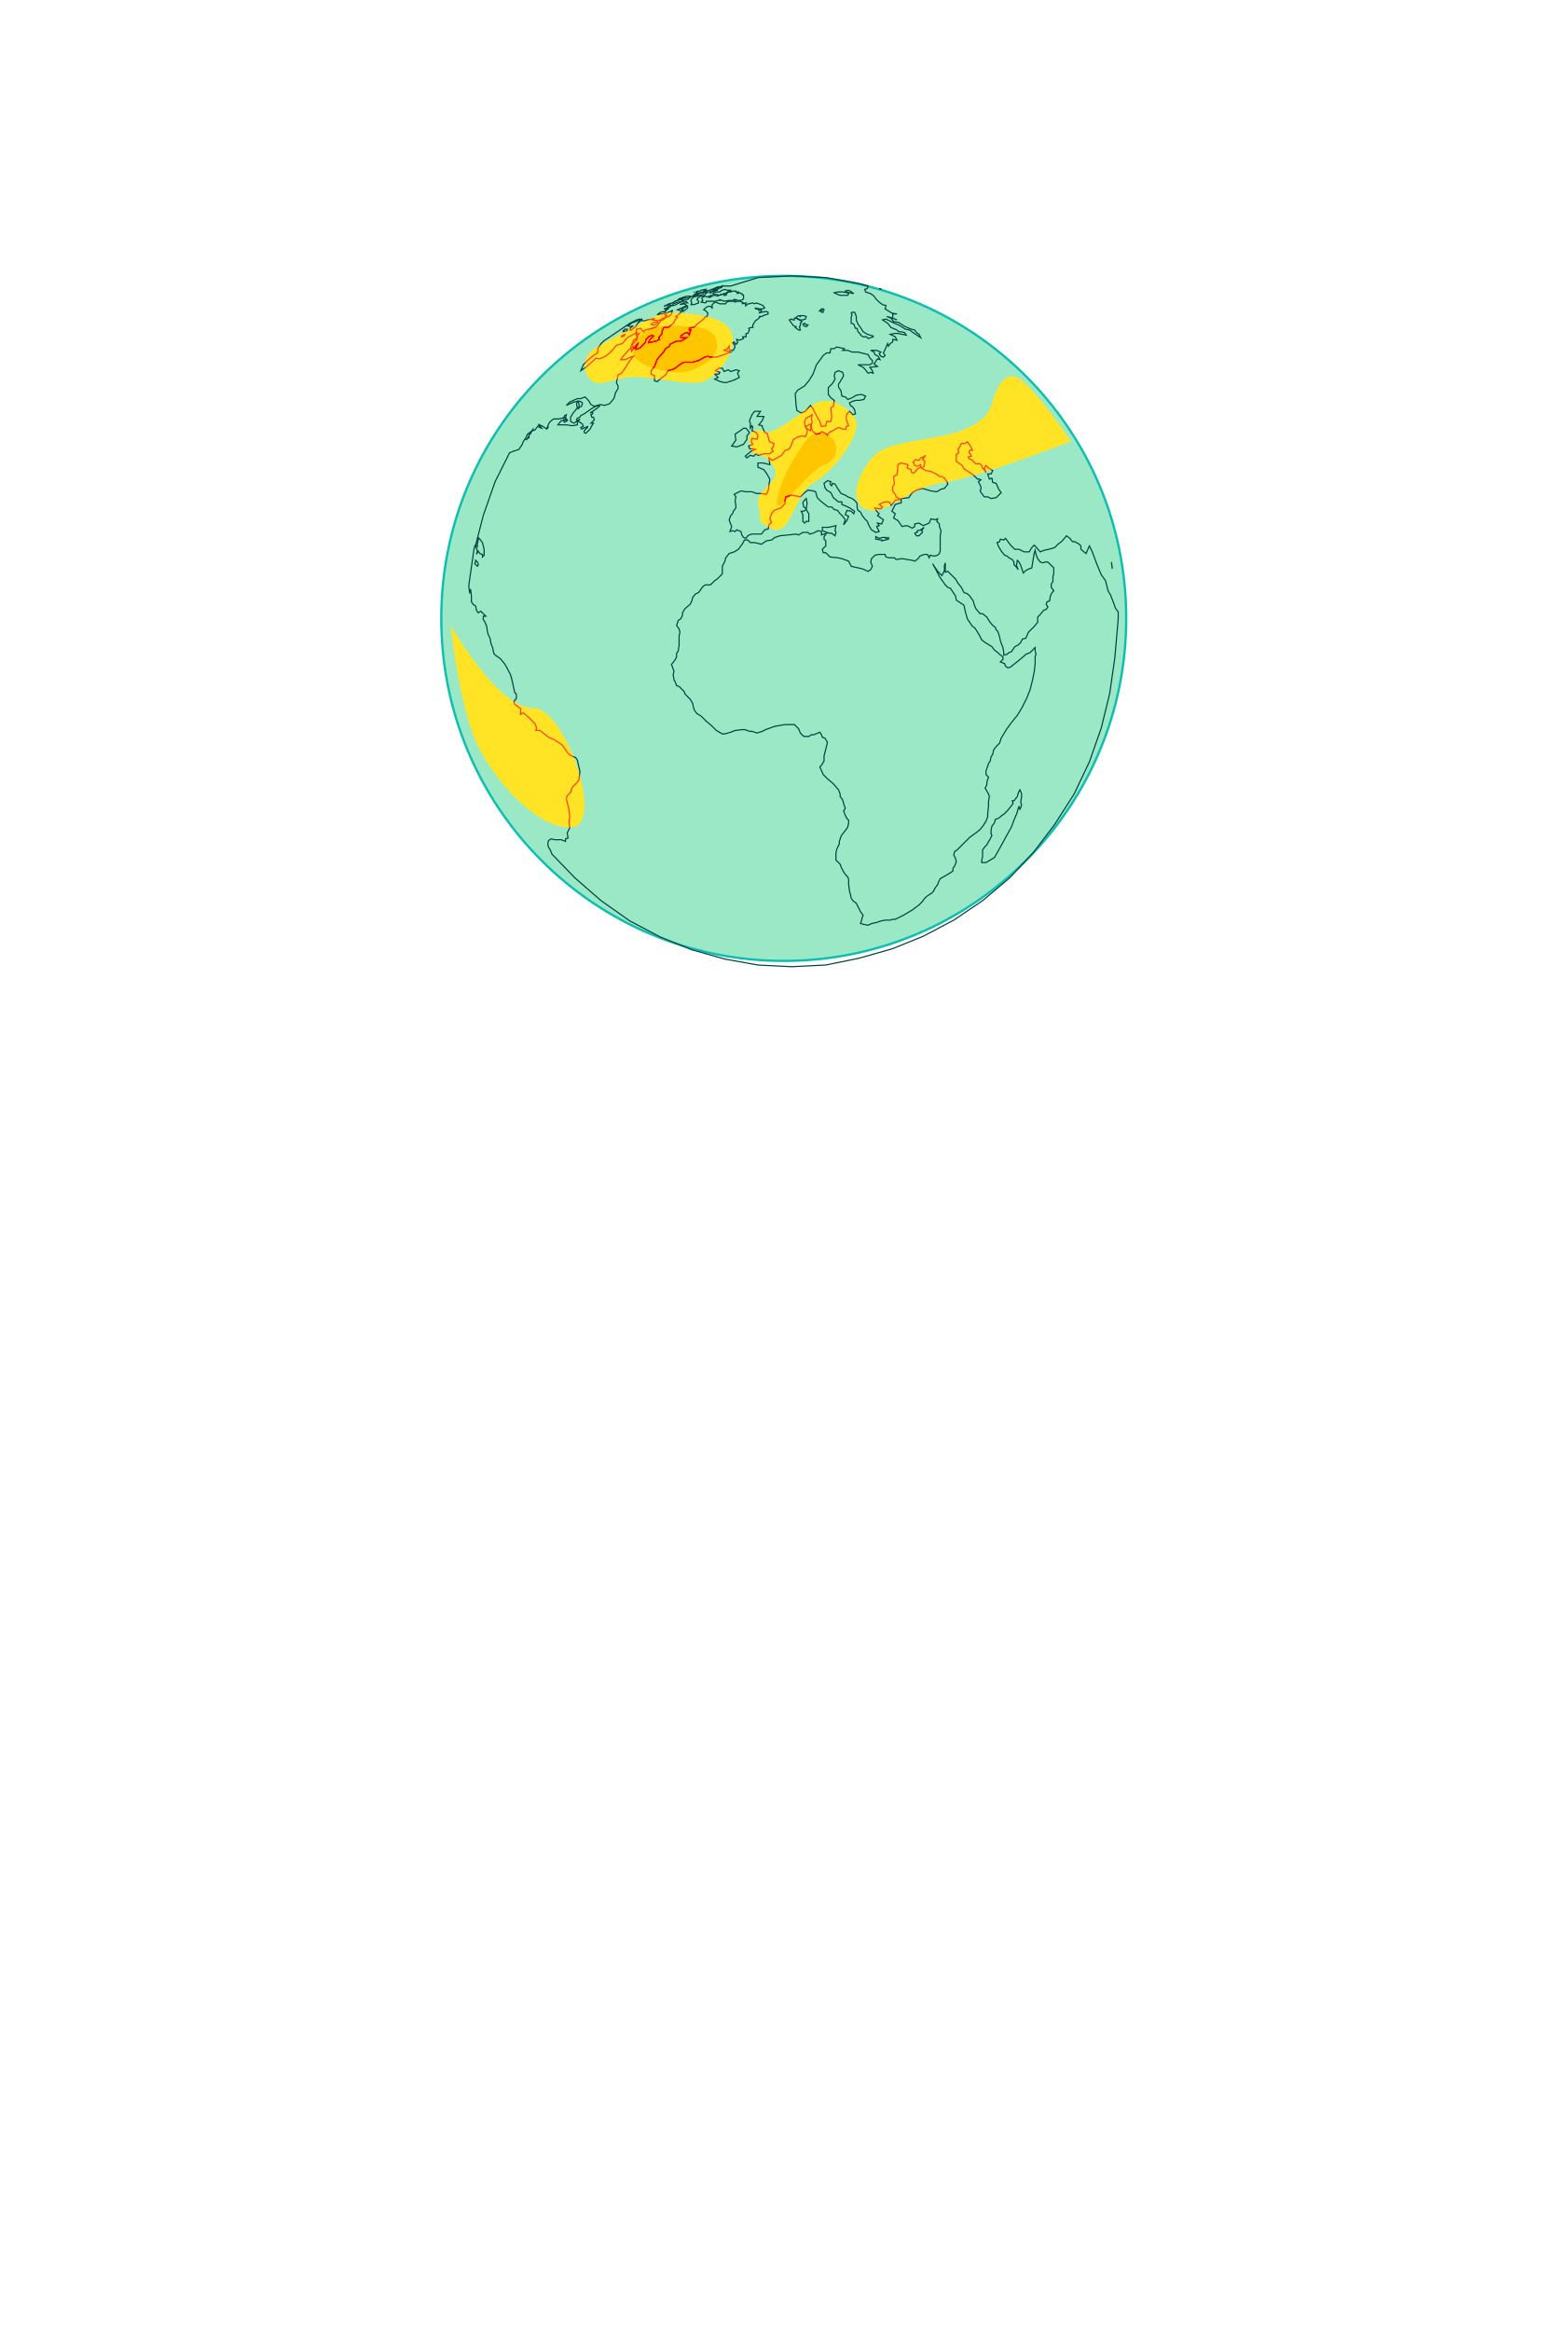
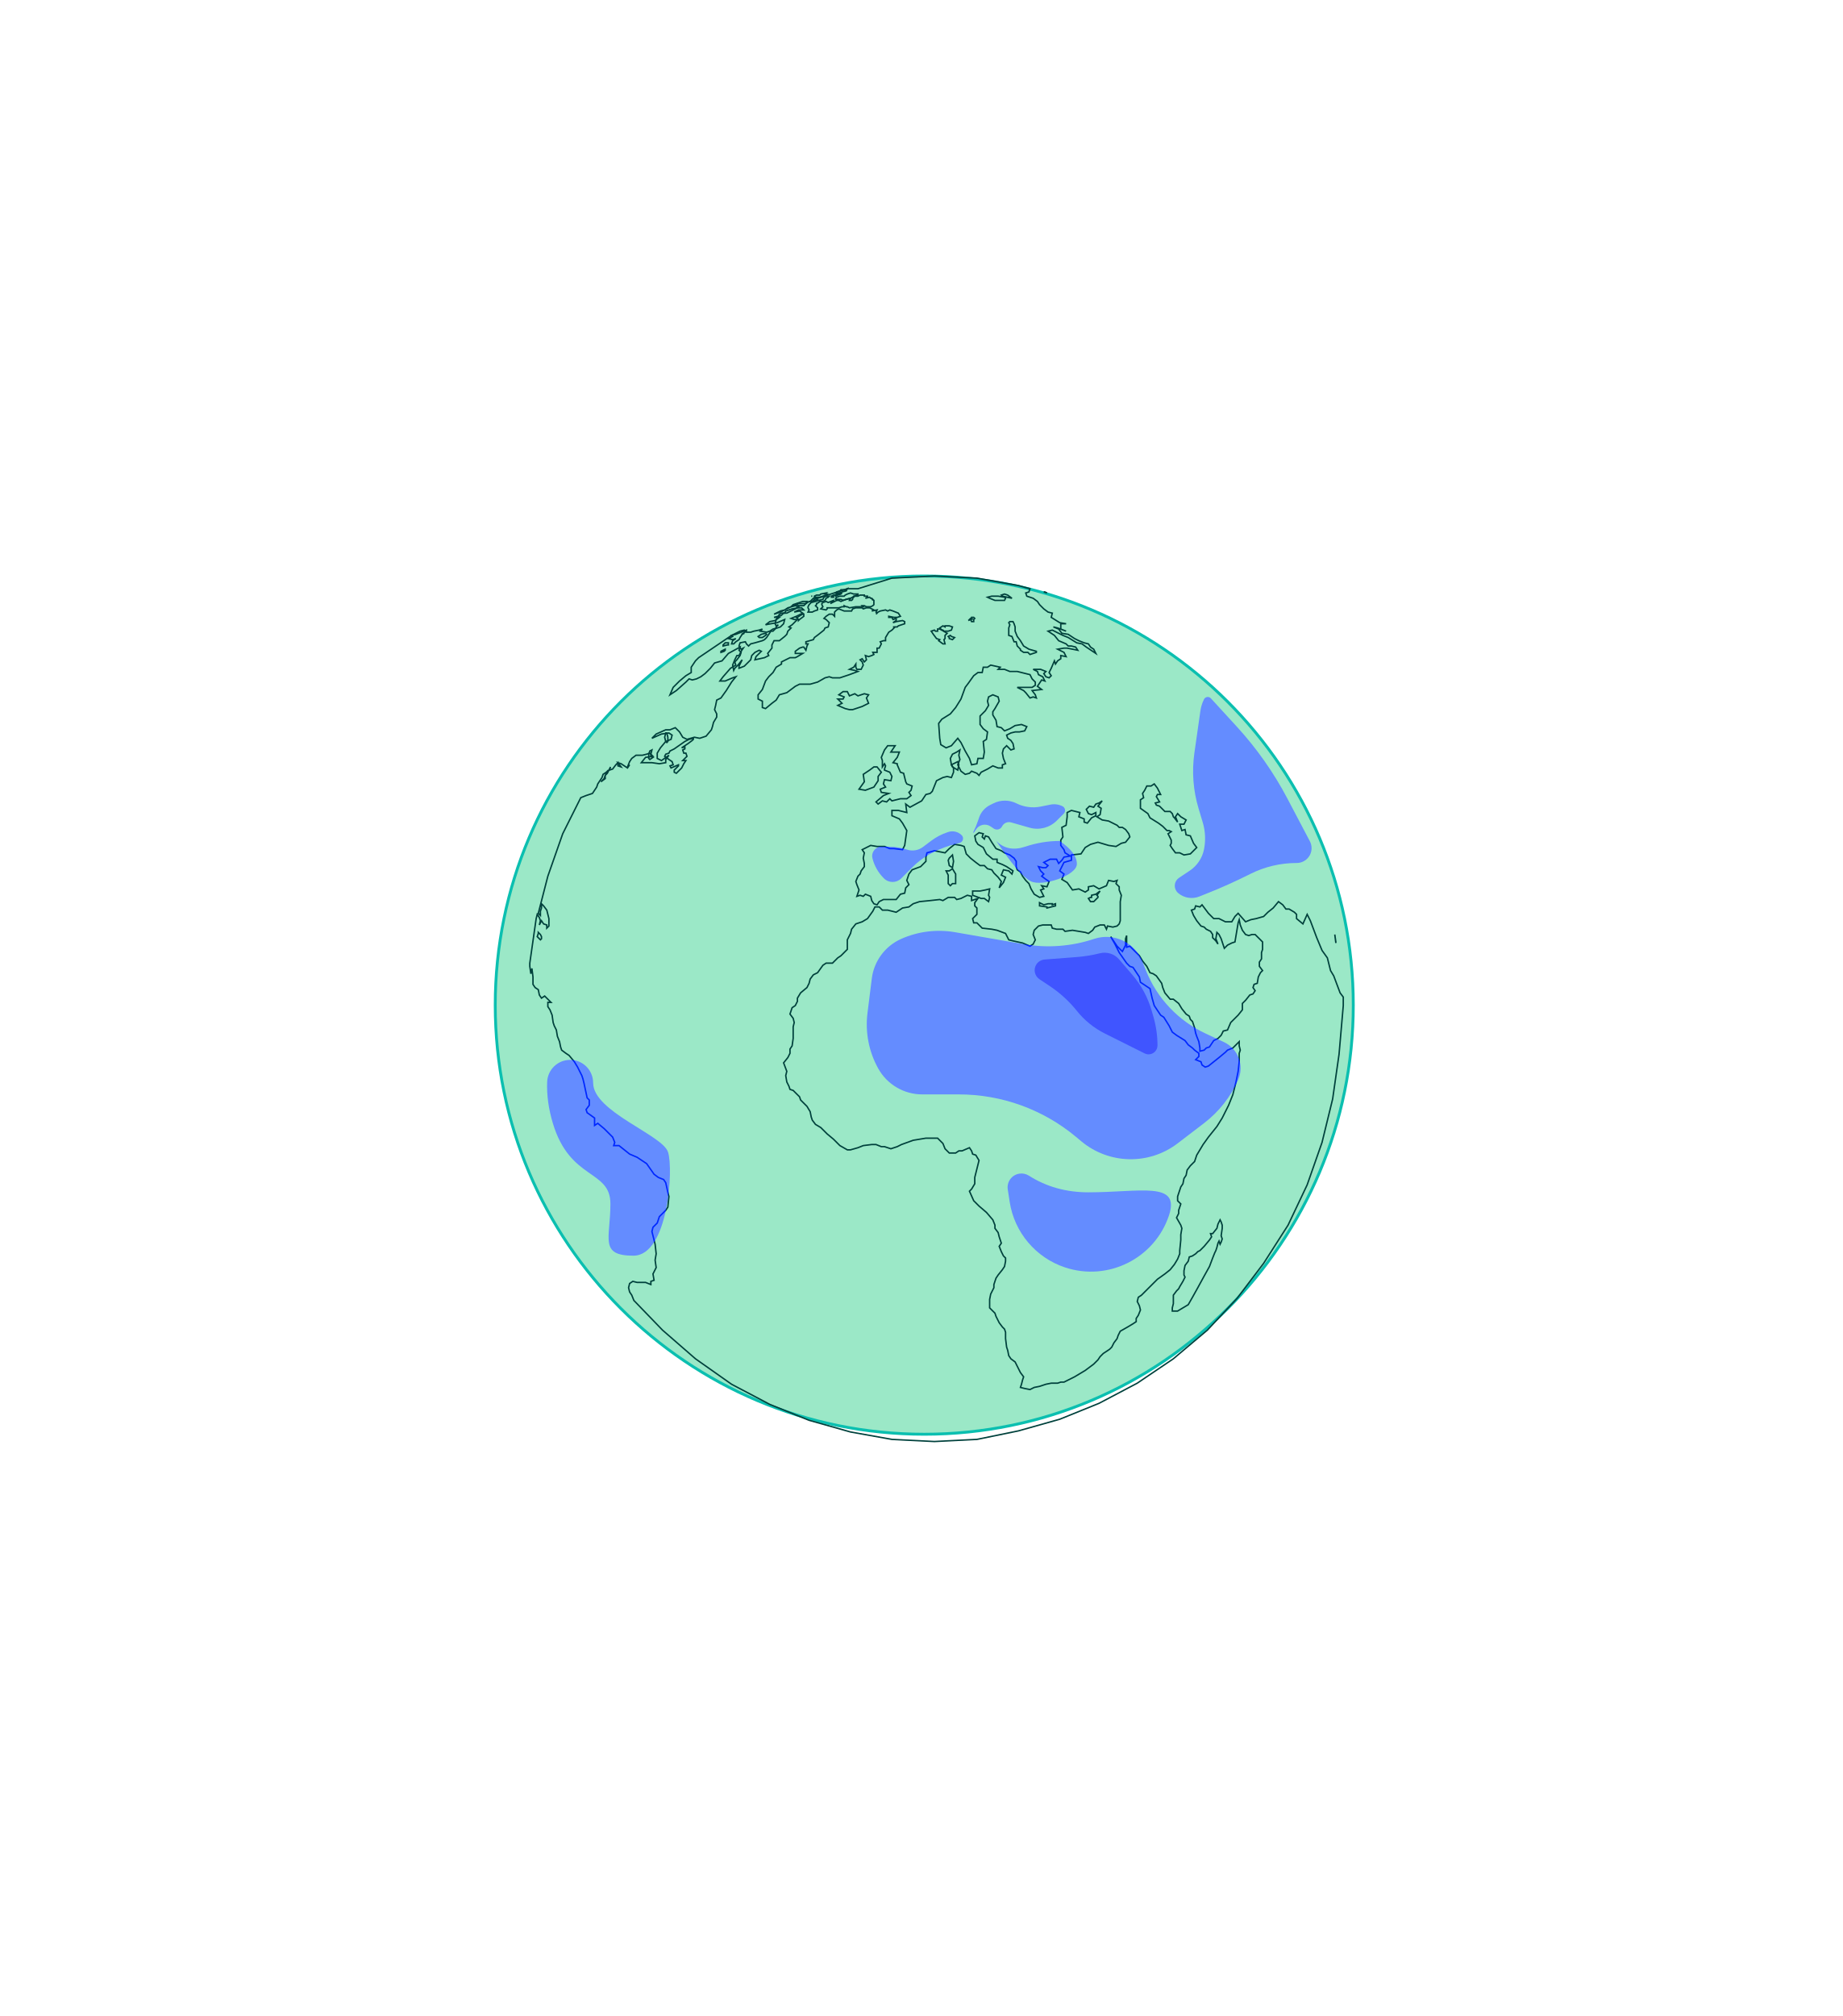
- <svg xmlns="http://www.w3.org/2000/svg" width="341px" height="507px" viewBox="0 0 341 507" version="1.1">
-   <g id="earth-3" stroke="none" stroke-width="1" fill="none" fill-rule="evenodd">
-     <g id="Group" transform="translate(96, 60)">
+ <svg xmlns="http://www.w3.org/2000/svg" width="320px" height="350px" viewBox="0 0 320 350" version="1.1">
+   <g id="earth-3-MOB" stroke="none" stroke-width="1" fill="none" fill-rule="evenodd">
+     <g id="Group" transform="translate(86, 100)">
      <g id="globe">
        <circle id="Oval-4" stroke="#0BBFB0" stroke-width="0.5" fill="#9BE8C7" cx="74.5" cy="74.5" r="74.5" />
        <g id="Group-17" transform="translate(6, 0)" fill-rule="nonzero" stroke="#00413C" stroke-width="0.25">
          <polygon id="Shape" points="54.218 2.762 54.956 2.578 55.14 2.21 54.771 2.394 54.403 2.394 54.034 2.394 53.849 2.578 53.296 2.762 53.112 2.946 53.665 2.946" />
          <polygon id="Shape" points="21.023 30.937 21.208 30.2 20.839 30.384 20.655 30.937 20.655 31.673 20.839 31.857 21.392 31.489 21.023 31.305" />
          <polygon id="Shape" points="53.481 3.315 54.034 3.13 54.218 2.946 53.665 3.13 53.296 3.13 52.927 3.315 53.112 3.499" />
          <polygon id="Shape" points="52.743 3.683 52.743 3.315 52.374 3.499 52.374 3.683" />
          <polygon id="Shape" points="56.431 3.499 56.062 3.867 56.062 4.051 55.878 4.235 55.509 4.235 55.694 3.867 54.956 4.051 54.403 4.235 54.034 4.42 53.665 4.235 53.296 4.235 52.927 4.42 52.19 4.788 52.743 4.42 52.743 4.235 51.821 4.604 51.452 4.42 50.899 4.604 50.714 4.788 50.714 4.972 50.899 5.34 50.53 5.709 51.452 5.893 51.636 5.709 51.636 5.524 51.821 5.524 52.374 5.524 52.743 5.524 53.296 5.524 53.665 5.524 54.218 5.34 54.587 5.34 54.587 5.156 54.956 5.34 55.14 5.34 55.509 5.524 56.616 5.34 56.984 5.34 57.906 5.34 57.722 5.156 58.091 5.156 58.46 5.34 59.197 5.34 59.566 5.156 59.751 4.972 59.751 4.788 59.751 4.604 59.751 4.42 59.751 4.235 59.382 4.051 59.566 4.051 59.382 3.867 59.197 3.867 59.013 3.683 58.275 3.867 58.644 3.683 58.644 3.499 58.275 3.499 58.091 3.499 58.091 3.315 57.722 3.315 57.353 3.315 56.984 3.499" />
          <polygon id="Shape" points="27.662 28.359 26.925 28.727 25.081 30.016 24.343 30.384 24.158 30.752 23.605 30.937 23.421 31.305 24.158 31.857 24.712 32.226 24.896 32.778 24.343 32.962 24.527 33.33 25.818 32.778 25.818 32.962 25.081 33.699 25.081 34.067 25.449 34.251 26.371 33.33 26.74 32.594 27.109 32.041 26.556 32.041 27.294 31.305 27.109 30.752 26.74 30.752 26.556 30.2 26.925 30.016 26.925 29.648 26.371 29.832 27.478 29.095 28.216 28.543 28.4 28.359 28.4 28.174" />
          <polygon id="Shape" points="23.79 28.911 23.974 28.727 23.974 27.99 23.79 27.254 23.605 27.254 23.421 27.99 23.605 28.727" />
          <polygon id="Shape" points="50.345 3.683 50.899 3.499 51.636 3.315 51.452 3.315 51.636 3.13 51.268 3.13 51.452 2.946 50.53 3.13 50.345 3.315 49.792 3.315 49.423 3.499 49.423 3.683" />
          <polygon id="Shape" points="54.771 3.315 54.587 3.499 54.403 3.499 53.849 3.499 53.296 3.683 53.112 3.867 53.112 4.051 54.034 4.051 54.403 4.235 54.956 4.051 55.694 3.867 56.062 3.683 56.247 3.499 56.984 3.315 56.984 3.13 56.616 3.13 56.247 3.13 55.694 2.946 55.14 3.13" />
          <polygon id="Shape" points="47.026 6.813 46.473 7.182 46.288 7.182 46.473 7.366 46.657 7.55 46.657 7.734 46.842 7.55 47.579 6.998 47.579 6.629 47.395 6.629" />
          <polygon id="Shape" points="35.039 11.785 35.408 11.785 35.777 11.417 36.33 11.049 36.514 10.68 36.883 10.128 37.252 9.944 37.068 9.944 37.621 9.576 37.621 9.391 36.699 9.76 35.777 10.128 35.039 10.312 35.223 10.496 34.486 10.865 35.223 11.049 35.777 10.865 35.223 11.233" />
          <polygon id="Shape" points="49.608 4.235 49.977 4.051 49.792 3.867 49.239 3.867 48.87 4.235 48.686 4.42 49.055 4.42" />
          <polygon id="Shape" points="33.932 11.601 33.564 11.97 33.564 12.154 34.301 11.97 34.486 11.97 34.486 11.601" />
          <polygon id="Shape" points="41.494 13.811 41.309 13.443 42.047 12.522 42.047 11.97 42.416 11.233 43.338 11.233 44.26 10.496 44.629 10.128 44.813 9.576 45.366 9.023 44.997 8.839 45.551 8.471 45.919 8.102 46.473 7.55 45.919 7.55 45.366 7.366 46.288 6.998 47.395 6.445 46.842 6.077 45.919 6.261 46.657 5.893 47.579 5.893 47.21 5.524 46.657 5.524 45.551 5.709 44.444 6.077 44.26 6.445 43.706 6.445 43.338 6.629 43.153 6.998 42.784 7.55 42.6 8.287 42.784 8.655 43.153 8.471 42.784 8.839 42.784 9.023 42.231 9.576 41.862 9.576 41.494 10.128 41.125 10.68 40.756 11.049 40.387 11.233 39.096 11.601 38.358 11.785 37.99 12.154 37.621 11.785 37.436 11.417 36.514 11.601 36.33 12.154 36.699 12.706 37.068 12.522 36.699 13.074 36.33 13.811 35.961 13.811 35.592 14.548 35.223 15.468 35.408 16.389 35.592 16.021 36.145 15.468 36.883 14.548 36.33 15.652 36.33 16.021 37.252 15.652 38.174 14.732 38.358 14.548 38.543 13.811 39.096 13.259 39.834 12.89 40.203 13.074 39.281 13.995 39.096 14.548 40.756 14.179" />
          <polygon id="Shape" points="48.501 5.893 48.317 6.261 48.686 6.261 49.055 6.261 49.423 6.077 49.977 5.893 49.977 5.524 49.792 5.34 49.608 5.156 49.792 4.972 49.792 4.788 50.161 4.604 50.345 4.42 50.899 4.42 51.268 4.235 51.452 3.867 51.821 3.683 52.005 3.499 51.452 3.499 51.083 3.683 50.899 4.051 50.161 4.235 49.608 4.42 48.87 4.604 48.501 4.972 48.317 5.34 48.317 5.524" />
          <polygon id="Shape" points="33.564 12.89 33.195 13.074 33.195 13.259 33.748 13.074 33.932 12.89 33.932 12.706" />
          <polygon id="Shape" points="40.203 10.68 40.387 10.68 40.94 10.312 41.125 10.128 40.94 9.944 40.203 10.128 39.649 10.496 39.834 10.68" />
          <polygon id="Shape" points="46.657 5.156 47.579 5.156 47.948 4.788 48.132 4.42 47.764 4.42 47.395 4.42 46.842 4.604 45.735 4.972 45.551 5.156 46.473 4.972" />
          <polygon id="Shape" points="97.925 56.533 98.662 55.796 98.662 55.612 98.478 55.428 99.031 54.691 98.294 55.244 97.556 55.428 97.556 55.796 97.371 55.796 97.003 55.98 97.371 56.533" />
          <polygon id="Shape" points="74.319 33.699 74.504 32.778 74.319 32.226 73.213 32.778 73.397 33.146" />
          <polygon id="Shape" points="73.397 50.64 73.582 49.535 73.397 48.43 72.844 48.983 72.66 49.351 72.844 50.272" />
          <polygon id="Shape" points="64.361 34.067 63.808 32.778 63.808 32.594 63.07 32.41 63.808 31.489 64.177 30.568 63.439 30.568 62.701 30.568 63.439 29.463 62.701 29.463 62.148 29.463 61.595 30.2 61.042 31.489 61.226 32.041 61.226 33.146 61.595 32.594 61.779 32.962 61.595 33.515 61.595 33.699 62.517 34.067 62.886 34.804 62.701 35.54 61.595 35.356 61.41 36.093 61.779 36.645 60.857 37.013 61.042 37.566 62.332 37.75 61.41 38.118 60.119 39.223 60.488 39.591 61.226 39.039 61.964 39.223 62.517 38.671 62.886 39.039 64.361 38.671 65.468 38.671 66.205 38.118 65.836 37.566 66.205 37.198 66.39 36.461 65.468 36.093 65.283 35.724 64.914 34.251" />
          <polygon id="Shape" points="89.81 57.638 91.286 57.27 91.286 56.901 90.732 57.085 90.732 56.901 89.995 56.901 89.257 57.085 88.519 56.717 88.519 57.27 89.81 57.454" />
          <polygon id="Shape" points="42.784 21.545 43.338 20.624 44.629 20.256 45.366 19.704 46.104 19.151 46.842 18.783 47.579 18.783 48.317 18.783 48.686 18.783 49.977 18.415 51.268 17.678 52.005 17.494 52.558 17.678 53.849 17.678 55.509 17.126 56.984 16.573 56.431 16.389 55.509 16.205 56.247 15.837 56.616 15.284 56.616 15.837 56.8 16.205 57.538 16.205 57.906 15.468 57.722 14.916 57.353 14.548 57.722 14.363 58.091 14.916 58.46 14.548 58.275 13.811 58.829 13.995 59.382 13.811 59.751 13.627 59.566 13.259 60.304 13.259 60.304 12.522 60.673 12.522 61.042 11.785 60.857 11.417 61.41 11.233 61.779 11.233 61.779 10.68 62.332 9.76 62.886 9.391 63.439 8.839 63.07 8.839 63.808 8.839 63.992 8.655 65.099 8.287 65.099 7.918 64.73 7.734 63.623 7.918 63.07 8.102 63.623 7.734 63.623 7.366 63.07 7.55 62.886 7.182 62.332 7.182 62.332 6.998 63.255 7.182 63.808 7.182 64.361 6.998 63.992 6.445 63.07 6.077 62.517 5.893 62.148 6.077 61.779 5.893 60.857 6.077 60.488 6.261 60.119 6.629 60.304 6.445 60.119 6.261 60.304 5.893 59.382 6.077 59.751 5.893 59.382 5.709 59.013 5.524 58.46 5.524 57.906 5.709 57.722 5.524 56.616 5.524 56.062 5.709 55.878 6.077 55.325 6.077 54.587 6.077 53.665 5.709 53.296 5.893 52.927 6.261 52.927 6.998 52.558 6.629 52.005 6.629 51.452 6.998 51.083 7.366 51.452 7.55 51.821 7.918 52.005 8.102 51.821 8.839 51.268 9.023 51.083 9.391 50.161 10.128 49.423 10.68 49.239 11.049 47.948 11.417 47.948 11.785 48.317 11.785 48.132 12.154 47.948 12.89 47.579 12.338 47.395 12.338 46.842 12.522 46.104 13.074 46.104 13.443 46.473 13.443 46.657 13.443 47.395 13.443 46.473 13.995 46.104 14.179 45.182 14.179 43.706 14.916 43.706 15.284 42.784 15.837 42.231 16.757 41.494 17.494 40.94 18.23 40.387 19.704 39.649 20.624 39.649 21.361 40.387 21.729 40.387 22.834 40.94 23.018 42.047 22.098" />
          <polygon id="Shape" points="60.488 34.804 61.042 34.067 60.304 33.146 59.751 33.146 59.013 33.699 57.906 34.435 58.091 35.724 57.169 37.013 58.275 37.198 59.751 36.645 60.488 35.54" />
          <polygon id="Shape" points="58.829 22.098 58.46 21.177 58.829 20.624 58.091 20.44 56.984 20.809 56.431 20.44 55.509 20.809 55.14 20.072 54.403 20.072 53.665 20.624 54.587 20.993 54.403 21.361 53.481 21.361 54.218 22.098 53.481 22.466 54.771 23.018 55.509 23.202 56.062 23.202 57.722 22.65" />
          <polygon id="Shape" points="78.93 55.98 79.668 56.533 79.852 55.796 79.668 55.428 79.852 54.323 79.114 54.507 78.192 54.691 76.901 54.691 76.901 55.428 78.377 55.98" />
          <polygon id="Shape" points="72.66 53.402 73.029 53.771 73.397 53.402 73.951 53.402 73.951 51.745 73.397 50.824 72.844 51.193 72.291 51.193 72.66 51.929" />
          <polygon id="Shape" points="120.239 112.698 120.055 112.145 119.87 111.777 119.501 112.513 119.317 113.25 118.579 114.171 118.21 114.171 118.395 114.723 118.026 115.276 117.104 116.38 116.366 117.117 115.997 117.301 115.629 117.67 115.075 118.038 114.522 118.222 114.338 118.959 113.784 119.695 113.6 120.616 113.6 121.352 113.784 121.721 113.416 122.457 112.862 123.378 112.678 123.746 112.309 124.115 111.756 124.851 111.756 125.588 111.756 126.324 111.571 127.061 111.571 127.613 112.125 127.613 112.494 127.613 113.416 127.061 114.338 126.509 115.075 125.22 115.997 123.562 117.104 121.537 118.026 119.879 118.579 118.406 118.948 117.485 119.132 117.117 119.317 116.565 119.501 115.828 119.686 115.46 119.87 116.012 120.055 115.644 120.239 115.091 120.055 114.539 120.239 113.25" />
          <polygon id="Shape" points="73.029 10.312 72.66 10.496 72.844 10.68 72.844 10.865 73.397 11.049 73.766 10.68 73.213 10.496" />
          <polygon id="Shape" points="71.738 9.391 71.922 9.576 72.66 9.576 73.213 9.391 73.397 8.839 72.844 8.655 72.106 8.655 72.106 8.839 71.738 8.655 71.184 9.023 71.553 9.391" />
          <polygon id="Shape" points="70.631 10.865 71.184 11.049 71 11.233 71.738 11.785 72.106 11.785 71.922 11.049 72.106 10.865 72.106 10.312 72.475 9.944 71.553 9.391 71.184 9.207 70.816 9.207 70.816 9.576 70.447 9.576 70.262 9.391 69.709 9.576 70.078 10.128" />
          <polygon id="Shape" points="2.029 62.978 2.029 62.61 1.844 62.241 1.475 61.873 1.475 62.057 1.291 62.61 1.475 62.794 1.844 63.162" />
          <polygon id="Shape" points="76.717 7.918 77.086 7.918 77.086 7.734 77.086 7.55 77.27 7.366 77.086 7.182 76.717 7.182 76.717 7.366 76.901 7.55 76.532 7.366 76.348 7.55 76.164 7.734 76.532 7.55" />
          <polygon id="Shape" points="80.774 4.235 80.958 4.235 81.881 4.235 82.434 4.235 82.618 3.867 82.434 3.683 81.327 3.499 80.221 3.499 79.483 3.683 79.852 3.867" />
          <polygon id="Shape" points="83.725 3.867 82.987 3.315 82.434 3.13 81.881 3.315 82.065 3.499" />
          <polygon id="Shape" points="83.171 8.102 83.356 8.471 83.171 9.023 83.171 9.76 83.171 10.312 83.725 10.496 84.094 11.417 84.462 11.417 84.647 12.154 85.2 12.706 85.2 12.89 85.753 13.259 86.491 13.259 86.86 13.627 87.966 13.259 87.966 13.074 86.675 12.706 85.753 12.154 85.2 11.233 84.647 10.496 84.278 9.576 84.278 8.839 84.094 8.287 83.909 7.918 83.356 7.918" />
          <path d="M115.629,47.326 L114.706,48.246 L113.6,48.43 L112.862,48.062 L112.125,48.062 L111.571,47.326 L111.203,46.773 L111.387,46.405 L111.387,45.852 L110.834,44.748 L111.387,44.379 L111.018,44.195 L110.649,44.195 L109.912,43.459 L109.174,42.906 L107.699,41.985 L107.33,41.249 L106.039,40.328 L106.039,38.855 L106.592,38.487 L106.408,37.75 L106.777,37.198 L107.145,36.461 L107.883,36.461 L108.436,36.093 L108.99,36.829 L109.543,37.934 L108.99,37.934 L108.805,38.302 L109.358,39.223 L108.621,39.407 L108.805,39.776 L109.358,39.96 L110.281,40.88 L111.203,40.88 L111.571,41.249 L111.756,41.801 L111.94,41.985 L112.494,42.722 L112.125,41.801 L112.494,41.249 L113.047,41.801 L113.969,42.354 L113.6,43.09 L112.862,43.09 L113.231,44.195 L113.784,44.011 L113.969,44.932 L114.706,45.116 L115.26,46.405 L115.813,47.141 L115.629,47.326 Z M89.81,2.946 L89.81,2.946 L89.442,2.762 L89.257,2.762 L89.81,2.946 Z M139.787,62.241 L139.971,63.715 L139.971,63.53 L139.787,62.241 L139.787,62.241 Z M48.87,3.499 L49.055,3.499 L48.87,3.499 L48.87,3.499 Z M140.525,83.05 L139.418,90.784 L137.574,98.334 L134.992,105.7 L131.673,112.698 L127.431,119.327 L122.821,125.404 L117.657,130.928 L111.756,135.9 L105.486,140.135 L98.847,143.634 L92.023,146.396 L84.831,148.422 L77.639,149.895 L70.262,150.263 L62.886,149.895 L55.694,148.606 L48.501,146.58 L41.678,143.818 L35.039,140.32 L28.769,135.9 L23.052,130.928 L18.073,125.772 L17.704,124.851 L17.335,124.299 L17.151,123.562 L17.335,122.826 L17.888,122.457 L18.626,122.641 L20.101,122.641 L21.023,123.01 L21.023,122.457 L21.577,122.273 L21.392,121.168 L21.945,120.063 L21.761,118.774 L21.945,117.67 L21.761,116.012 L21.208,113.802 L21.392,113.066 L22.13,112.329 L22.499,111.224 L23.605,110.12 L23.974,109.567 L24.158,107.726 L23.974,106.989 L23.605,105.332 L23.236,104.779 L22.314,104.411 L21.577,103.859 L20.286,102.017 L18.626,100.912 L17.335,100.36 L15.491,98.887 L14.569,98.887 L14.753,98.334 L14.384,97.413 L12.909,95.94 L11.803,95.02 L11.249,95.388 L11.249,94.099 L9.958,93.178 L9.774,92.626 L10.327,91.889 L10.327,90.968 L9.958,90.6 L9.405,88.022 L9.221,87.285 L9.036,86.733 L8.299,85.26 L7.745,84.339 L6.823,83.234 L6.27,82.866 L5.532,82.313 L5.348,81.761 L5.164,80.84 L4.795,79.92 L4.61,78.815 L4.242,78.078 L4.057,77.526 L3.873,76.237 L3.504,75.316 L3.135,74.763 L3.135,74.027 L3.688,74.027 L3.135,73.474 L2.582,72.922 L2.029,73.29 L1.66,72.738 L1.475,71.817 L0.922,71.449 L0.553,70.896 L0.553,69.607 L0.369,68.134 L0.184,69.055 L0,67.766 L0,67.213 L1.106,59.479 L1.291,58.743 L1.66,59.295 L1.844,59.848 L1.66,60.584 L2.029,59.848 L2.397,60.4 L2.951,60.584 L2.951,61.137 L3.319,60.768 L3.319,60.032 L3.319,59.479 L3.135,58.743 L2.951,58.006 L2.397,57.27 L2.029,56.901 L2.029,57.638 L1.844,58.19 L1.844,58.927 L1.475,58.559 L3.135,52.113 L5.717,44.748 L8.852,38.487 L9.774,38.118 L10.881,37.75 L11.618,36.645 L11.803,36.093 L12.54,34.988 L12.725,34.435 L13.278,34.067 L13.647,33.699 L13.094,34.62 L12.909,35.172 L12.356,35.724 L13.094,35.172 L13.094,34.62 L13.462,34.251 L14.016,33.146 L13.831,33.699 L14.384,33.515 L14.938,32.778 L15.306,32.41 L15.306,32.962 L15.86,33.146 L15.306,32.41 L15.86,32.594 L16.413,32.962 L16.966,33.33 L17.335,32.778 L16.966,33.146 L17.335,32.226 L17.704,31.673 L18.442,31.121 L18.995,31.121 L19.548,31.121 L20.286,30.937 L20.839,30.752 L21.392,31.305 L20.101,31.489 L19.364,32.41 L20.47,32.41 L21.208,32.41 L22.499,32.594 L23.605,32.41 L23.605,31.857 L24.158,31.121 L22.868,32.041 L22.13,31.673 L22.13,30.752 L22.683,29.832 L23.605,28.727 L24.527,28.359 L24.712,27.622 L24.158,27.254 L22.868,27.438 L21.208,28.174 L21.945,27.438 L23.605,26.701 L24.343,26.701 L25.265,26.333 L26.003,27.07 L26.556,27.99 L27.294,28.359 L28.584,27.99 L29.506,28.174 L30.06,27.99 L30.613,27.806 L31.535,26.701 L31.719,26.149 L31.904,25.412 L32.457,24.491 L32.457,23.939 L32.088,23.202 L32.273,22.466 L32.457,21.545 L33.195,21.177 L34.117,19.888 L35.039,18.415 L35.777,17.494 L35.223,17.678 L33.932,18.23 L33.01,18.23 L33.564,17.494 L34.855,16.021 L35.777,15.468 L35.592,14.916 L35.961,14.548 L36.514,13.811 L36.699,13.259 L36.33,12.89 L36.514,12.338 L34.486,13.443 L33.379,14.732 L32.088,15.1 L31.351,16.021 L30.429,16.941 L29.691,17.494 L28.953,17.862 L28.216,18.046 L27.662,17.862 L27.109,18.415 L25.449,19.888 L24.343,20.624 L24.896,19.335 L26.003,18.23 L27.109,17.31 L28.031,16.757 L28.031,15.837 L28.4,15.284 L28.769,14.732 L29.322,14.179 L35.039,10.312 L36.514,9.576 L37.252,9.391 L37.621,9.76 L38.358,9.76 L38.912,9.576 L39.834,9.391 L40.387,9.207 L40.018,9.576 L41.125,9.76 L41.678,9.576 L42.231,9.207 L42.969,9.023 L43.522,8.839 L44.075,8.287 L44.26,7.55 L42.969,8.102 L41.862,8.287 L40.94,8.471 L41.678,7.918 L42.6,7.734 L43.338,7.182 L42.416,7.182 L43.706,6.813 L44.075,6.445 L44.629,6.445 L46.104,5.709 L46.657,5.34 L46.104,5.156 L44.813,5.524 L44.26,5.893 L43.522,6.261 L42.416,6.629 L43.522,6.077 L44.26,5.893 L46.473,4.788 L47.948,4.788 L48.501,4.42 L49.055,4.42 L49.423,4.051 L55.14,2.21 L55.694,2.21 L56.431,2.21 L56.984,2.21 L62.886,0.368 L70.262,0 L77.639,0.368 L84.831,1.657 L86.86,2.21 L86.675,2.762 L86.122,2.946 L86.306,3.499 L86.86,3.683 L87.413,3.867 L88.151,4.42 L88.519,4.972 L89.257,5.709 L89.995,6.261 L90.732,6.445 L90.548,7.182 L92.023,8.102 L93.13,8.287 L92.208,8.287 L92.208,9.207 L93.13,9.576 L91.655,9.023 L90.917,8.839 L91.839,9.207 L92.392,9.944 L93.499,10.128 L94.605,10.865 L95.343,11.233 L96.265,11.601 L97.003,11.785 L97.371,12.338 L97.925,12.706 L98.294,13.443 L96.634,12.338 L95.896,11.785 L94.974,11.601 L93.499,10.68 L92.577,10.312 L91.47,9.76 L90.732,9.391 L89.995,9.576 L91.101,10.312 L91.839,11.233 L93.13,11.785 L93.499,12.154 L94.052,12.154 L94.79,12.338 L95.158,12.89 L93.314,12.522 L92.761,12.522 L91.655,12.706 L92.761,13.259 L93.13,13.995 L92.208,13.811 L92.208,14.363 L91.655,14.732 L91.286,15.284 L91.101,14.732 L90.548,16.021 L90.179,16.757 L90.548,17.31 L90.179,17.678 L89.626,17.494 L89.257,16.941 L89.626,16.573 L88.704,16.205 L87.413,16.205 L88.151,16.573 L88.335,17.126 L89.073,17.494 L89.442,18.23 L88.888,18.046 L88.151,19.151 L88.888,19.704 L87.229,19.888 L87.782,20.624 L87.966,21.177 L87.413,20.993 L86.86,21.177 L86.122,20.256 L85.753,19.888 L84.647,19.335 L87.229,19.335 L87.782,18.967 L87.782,18.415 L87.229,17.862 L86.86,17.126 L84.647,16.573 L83.356,16.573 L82.434,16.205 L81.327,16.205 L81.696,15.837 L80.036,15.468 L79.483,15.837 L78.745,15.837 L78.561,16.757 L77.823,16.757 L77.086,17.31 L76.164,18.599 L75.61,19.335 L74.873,21.361 L73.951,22.834 L73.029,23.939 L71.553,24.86 L71,25.596 L71.184,28.174 L71.369,29.279 L72.291,29.832 L73.213,29.463 L74.319,28.174 L74.873,28.911 L75.61,30.384 L76.348,31.673 L76.717,32.778 L77.639,32.594 L77.823,31.673 L78.745,31.673 L78.93,30.568 L78.745,28.727 L79.299,28.359 L79.483,27.07 L78.745,26.517 L78.192,25.78 L78.192,24.307 L79.114,23.387 L79.668,22.466 L79.483,21.729 L79.668,20.993 L80.405,20.624 L81.327,20.993 L81.512,21.729 L80.774,23.018 L80.405,23.571 L80.405,24.123 L80.958,25.044 L81.143,26.149 L81.881,26.333 L82.434,26.885 L83.356,26.517 L84.278,25.965 L85.384,25.78 L86.306,26.149 L85.938,26.885 L85.016,27.07 L84.278,27.07 L83.54,27.254 L82.803,27.622 L82.987,28.174 L83.54,28.543 L83.909,29.095 L84.094,30.016 L83.54,30.2 L82.803,29.463 L82.249,30.016 L82.065,30.752 L82.249,31.673 L82.618,32.594 L82.065,32.778 L82.065,33.33 L81.327,33.33 L80.405,32.962 L79.483,33.515 L78.377,34.067 L78.008,34.62 L77.639,34.251 L76.717,33.883 L76.348,34.251 L75.61,34.435 L74.873,33.883 L74.319,32.778 L74.688,31.857 L74.504,31.121 L74.688,30.2 L74.135,30.568 L73.397,30.937 L73.029,31.673 L73.213,32.778 L73.582,33.33 L73.582,34.067 L73.213,34.988 L72.475,34.804 L71.738,34.988 L70.631,35.54 L69.894,37.382 L69.525,37.75 L68.787,37.934 L68.049,39.039 L66.021,40.144 L65.283,39.591 L65.468,41.065 L63.992,40.696 L62.886,40.696 L62.886,41.617 L64.177,42.17 L64.73,42.906 L65.468,44.195 L65.099,46.773 L64.73,47.51 L63.255,47.326 L62.517,47.326 L61.595,46.957 L60.304,46.957 L59.197,46.773 L57.722,47.51 L58.091,48.062 L57.906,48.983 L58.091,49.904 L58.091,50.456 L57.538,51.193 L57.353,51.745 L56.984,52.113 L56.616,53.034 L56.8,53.587 L57.169,54.507 L56.8,55.612 L57.353,55.428 L57.906,55.612 L58.275,55.244 L59.197,55.612 L59.382,56.349 L59.751,56.901 L60.304,57.085 L60.673,56.533 L61.41,56.165 L62.332,56.165 L63.623,56.165 L64.361,55.244 L65.099,55.06 L65.283,54.139 L65.836,53.587 L65.468,52.85 L65.836,51.745 L66.39,51.009 L67.865,50.456 L68.787,49.535 L68.787,48.799 L68.971,48.062 L70.262,47.694 L72.106,48.062 L72.844,47.326 L73.766,46.589 L74.873,46.773 L75.426,46.957 L75.795,48.246 L76.532,48.983 L77.455,49.72 L78.192,50.272 L78.93,50.272 L79.483,50.824 L80.221,51.009 L80.59,51.561 L81.327,52.298 L81.881,53.034 L81.512,54.139 L82.249,53.218 L82.618,52.298 L81.881,51.929 L82.249,51.009 L83.171,51.193 L83.725,51.745 L83.909,51.193 L82.803,50.456 L82.065,50.088 L81.143,49.72 L81.143,49.167 L80.405,49.167 L79.299,48.246 L78.745,47.141 L77.823,46.589 L77.455,46.037 L77.27,45.116 L78.008,44.563 L78.745,44.748 L78.561,45.3 L78.93,45.668 L79.114,45.116 L79.668,45.3 L80.221,46.221 L80.958,47.326 L81.881,47.694 L82.434,48.062 L83.356,48.43 L84.094,48.983 L84.462,49.535 L84.462,50.456 L84.647,51.009 L85.2,51.377 L85.569,52.113 L86.122,52.85 L86.675,53.402 L87.044,54.323 L87.597,55.244 L88.519,55.796 L89.257,55.612 L88.704,54.507 L89.257,54.323 L88.888,53.771 L89.81,53.955 L90.179,53.034 L89.626,52.666 L88.888,52.113 L89.257,51.745 L88.704,51.193 L88.335,50.456 L89.073,50.64 L89.626,50.64 L89.995,50.272 L89.257,49.72 L90.364,49.167 L90.917,49.167 L91.47,49.167 L91.839,49.904 L92.392,49.351 L92.761,48.799 L93.868,48.615 L92.945,48.062 L92.761,47.51 L92.208,46.773 L92.208,45.852 L92.577,45.3 L92.392,43.643 L93.13,43.274 L93.314,41.801 L93.314,41.065 L94.052,40.696 L95.527,41.065 L95.343,41.801 L96.265,42.17 L96.265,42.722 L96.818,42.906 L97.556,41.985 L98.294,41.617 L98.294,41.065 L97.556,41.433 L97.003,41.249 L96.634,40.512 L97.187,39.96 L97.925,40.144 L98.294,39.591 L98.847,39.407 L99.4,39.039 L98.662,39.96 L99.216,40.328 L99.031,41.433 L98.478,41.801 L99.4,42.354 L100.506,42.538 L101.982,43.274 L102.351,43.643 L102.904,43.643 L103.457,44.011 L104.01,44.748 L104.195,45.3 L103.457,46.221 L102.719,46.405 L101.797,46.957 L100.506,46.773 L98.662,46.221 L97.371,46.589 L96.449,47.141 L95.712,48.246 L94.052,48.43 L94.052,49.351 L92.761,49.72 L92.023,51.193 L92.761,51.745 L92.392,52.666 L93.314,53.218 L94.236,54.507 L95.343,54.323 L96.449,54.876 L97.003,54.507 L97.003,53.955 L97.925,53.771 L98.847,54.323 L100.138,53.771 L100.506,52.85 L101.429,53.034 L101.982,52.85 L101.797,53.402 L102.351,53.955 L102.351,54.507 L102.719,55.428 L102.535,56.533 L102.535,57.638 L102.535,59.111 L102.535,59.848 L102.351,60.4 L101.982,60.768 L101.244,60.952 L100.322,60.768 L100.138,61.321 L99.769,60.584 L99.031,60.584 L98.109,60.952 L97.74,61.505 L97.003,62.057 L96.449,61.873 L95.343,61.689 L94.236,61.505 L92.945,61.689 L92.577,61.321 L91.47,61.321 L90.732,61.137 L90.548,60.584 L89.073,60.584 L88.335,60.768 L87.597,61.505 L87.413,62.241 L87.782,63.162 L87.413,63.899 L86.86,64.267 L85.569,63.715 L83.909,63.346 L83.171,63.162 L82.618,62.057 L81.143,61.505 L80.221,61.321 L78.561,61.137 L77.639,60.216 L77.086,60.216 L76.901,59.479 L77.639,58.743 L77.639,57.638 L77.27,57.27 L77.27,56.717 L77.823,55.98 L76.717,56.349 L76.717,55.612 L75.979,55.428 L74.873,55.98 L74.135,56.165 L73.766,55.796 L72.66,55.796 L71.738,56.349 L71.184,56.165 L69.525,56.349 L67.681,56.533 L66.574,56.901 L65.836,57.454 L64.73,57.638 L63.623,58.374 L62.148,58.006 L61.226,58.006 L60.673,57.454 L59.935,57.454 L59.566,58.19 L58.644,59.479 L57.722,60.032 L56.616,60.4 L55.878,61.321 L55.694,62.057 L55.14,63.162 L55.14,64.82 L54.034,65.924 L53.481,66.293 L52.558,67.213 L51.452,67.213 L50.899,67.582 L49.977,68.871 L49.239,69.239 L48.686,69.976 L48.501,70.712 L48.132,71.449 L47.026,72.37 L46.473,73.29 L46.473,73.843 L46.104,74.579 L45.551,74.948 L45.366,75.5 L45.182,76.052 L45.735,76.789 L45.919,77.526 L45.735,78.262 L45.735,78.999 L45.735,80.288 L45.551,81.577 L45.182,82.129 L45.182,82.866 L44.813,83.602 L44.075,84.523 L44.629,85.996 L44.444,86.733 L44.629,87.838 L44.997,88.574 L45.182,89.127 L45.735,89.311 L46.288,89.863 L46.842,90.416 L47.026,90.968 L47.395,91.337 L48.132,92.073 L48.686,92.994 L48.87,93.915 L49.055,94.467 L49.608,95.204 L50.53,95.756 L51.636,96.861 L52.743,97.782 L53.849,98.887 L55.14,99.623 L55.694,99.623 L56.984,99.255 L57.906,98.887 L59.382,98.702 L60.119,98.702 L61.042,99.071 L61.595,99.071 L62.701,99.439 L63.808,99.071 L64.545,98.702 L66.574,97.966 L67.681,97.782 L68.787,97.598 L69.894,97.598 L70.816,97.598 L71.738,98.518 L72.106,99.439 L72.844,100.176 L73.951,100.176 L74.504,99.807 L75.057,99.807 L76.348,99.255 L76.717,99.807 L76.901,100.36 L77.455,100.544 L78.008,101.465 L77.639,102.938 L77.27,104.411 L77.27,105.516 L76.717,106.437 L76.348,106.805 L77.086,108.462 L78.008,109.383 L79.299,110.488 L80.405,111.777 L80.774,112.698 L80.774,113.25 L81.327,113.987 L81.512,114.723 L81.881,115.828 L81.512,116.38 L81.881,117.301 L82.249,118.038 L82.618,118.406 L82.618,118.959 L82.434,119.879 L82.065,120.432 L81.327,121.352 L80.958,121.905 L80.59,123.01 L80.59,123.562 L80.036,124.667 L79.852,125.588 L79.852,126.324 L79.852,127.061 L80.774,127.982 L80.958,128.534 L81.512,129.639 L82.065,130.376 L82.434,130.744 L82.618,131.296 L82.618,132.401 L82.803,133.874 L82.987,134.427 L83.171,135.348 L83.54,135.9 L84.278,136.452 L84.831,137.557 L85.2,138.294 L85.753,139.03 L85.569,139.583 L85.384,140.32 L85.2,140.872 L85.938,141.056 L86.86,141.24 L87.597,140.872 L88.519,140.688 L89.626,140.32 L90.548,140.135 L91.655,140.135 L92.208,139.951 L92.761,139.951 L93.499,139.583 L94.605,139.03 L95.527,138.478 L96.449,137.926 L97.925,136.821 L98.662,136.084 L99.031,135.532 L99.584,134.979 L100.691,134.243 L101.06,133.874 L101.429,133.138 L101.982,132.401 L102.166,131.849 L102.535,131.112 L103.826,130.376 L104.748,129.823 L105.301,129.455 L105.301,128.902 L105.67,128.35 L106.039,127.429 L105.855,126.693 L105.486,125.956 L105.67,125.22 L106.223,124.851 L107.145,123.93 L107.514,123.562 L108.99,122.089 L110.281,121.168 L111.203,120.432 L111.94,119.511 L112.494,118.59 L112.862,117.67 L112.862,117.117 L113.047,115.276 L113.047,114.355 L113.231,113.25 L113.047,112.698 L112.309,111.409 L112.678,110.672 L112.678,110.12 L113.047,109.015 L112.494,108.462 L112.494,107.726 L113.047,106.068 L113.416,105.516 L113.6,104.595 L113.969,104.043 L114.153,103.122 L114.706,102.385 L115.444,101.649 L115.813,100.544 L116.919,98.702 L117.842,97.413 L119.317,95.572 L120.239,94.099 L121.345,91.889 L122.083,90.048 L122.636,87.838 L123.005,85.996 L123.19,84.339 L123.19,82.866 L123.374,82.313 L123.19,81.577 L123.19,80.84 L122.821,81.209 L122.452,81.577 L122.083,81.945 L121.161,82.313 L120.792,82.682 L119.686,83.602 L118.764,84.339 L117.842,85.076 L117.288,85.26 L116.735,84.891 L116.551,84.339 L115.629,83.971 L116.182,83.418 L116.182,82.866 L115.444,82.313 L115.075,81.945 L114.338,81.393 L113.784,80.656 L112.309,79.735 L111.571,79.183 L111.018,78.078 L110.096,76.605 L109.543,76.237 L108.436,74.579 L108.068,73.29 L107.699,71.633 L106.039,70.528 L105.855,69.607 L104.748,67.95 L104.195,67.766 L103.642,67.213 L102.351,65.372 L101.613,63.899 L100.875,62.61 L101.982,64.267 L102.535,64.82 L102.904,65.188 L103.457,64.083 L103.457,62.978 L103.642,62.426 L103.642,63.162 L103.642,63.715 L103.642,64.451 L104.195,64.267 L104.932,65.004 L105.855,65.924 L106.408,66.845 L107.145,67.766 L107.699,68.871 L108.252,69.055 L108.805,69.423 L109.727,70.712 L109.912,71.449 L110.281,72.37 L111.203,73.474 L111.756,73.474 L112.678,74.211 L113.231,75.132 L113.969,76.052 L114.522,76.421 L114.706,76.973 L115.075,77.341 L115.26,77.894 L115.444,78.446 L115.629,79.367 L115.813,79.92 L116.182,80.84 L116.366,81.945 L116.366,82.498 L117.104,82.313 L117.473,81.945 L118.026,81.761 L118.395,81.209 L118.764,80.656 L119.501,80.288 L120.055,79.735 L120.423,78.999 L121.161,78.815 L121.714,77.526 L123.005,76.237 L123.743,75.316 L123.743,74.211 L124.296,73.659 L125.034,72.738 L125.587,72.554 L125.956,72.001 L125.587,71.449 L125.771,70.896 L126.325,70.712 L126.509,69.607 L126.878,68.871 L127.247,68.502 L126.694,67.766 L126.694,67.029 L127.062,66.477 L127.062,65.372 L127.247,64.82 L127.247,63.53 L126.878,63.162 L126.509,62.794 L125.956,62.241 L125.403,62.241 L124.849,62.426 L124.296,62.241 L123.743,61.505 L123.374,60.584 L123.19,59.663 L123.005,60.216 L122.821,61.321 L122.636,62.426 L122.452,63.53 L121.899,63.715 L121.161,64.083 L120.608,64.635 L120.423,64.083 L120.055,62.978 L119.686,62.241 L119.317,61.873 L119.132,62.978 L119.501,63.899 L119.132,63.346 L118.579,62.794 L118.579,62.241 L118.21,61.689 L117.473,61.321 L117.104,60.952 L116.551,60.768 L115.813,59.848 L115.26,58.927 L114.891,58.006 L115.444,57.822 L115.629,57.27 L116.366,57.454 L116.735,57.085 L117.842,58.559 L118.764,59.479 L119.686,59.479 L120.792,60.032 L121.899,60.032 L122.452,59.111 L123.005,58.559 L124.296,60.032 L125.218,59.663 L126.14,59.479 L127.431,59.111 L128.169,58.374 L129.091,57.638 L130.013,56.533 L130.751,57.085 L131.304,57.822 L131.857,57.822 L132.779,58.374 L133.148,58.743 L133.148,59.479 L134.255,60.4 L134.992,58.743 L135.545,59.848 L136.099,61.321 L136.652,62.794 L137.574,65.004 L138.496,66.293 L138.681,67.029 L139.049,68.502 L139.603,69.423 L140.156,70.896 L140.709,72.37 L141.262,73.106 L141.262,74.579 L140.525,83.05 Z" id="Shape" />
        </g>
      </g>
-       <g id="areas" transform="translate(2, 8)" fill="#FF7D17">
-         <path d="M4.26325641e-14,68 C7.333,80 13.333,86 18,86 C25,86 34,112 26,112 C18,112 8,100 5,92 C3,86.667 1.333,78.667 4.26325641e-14,68 Z" id="Path-13" style="mix-blend-mode: hard-light;" />
-         <path d="M31,8 C29,10 28.667,12 30,14 C32,17 35,14 40,14 C45,14 52,16 55,15 C58,14 63,8 61,4 C59,4.4408921e-15 49,4.4408921e-15 47,4.4408921e-15 C45.667,4.4408921e-15 40.333,2.667 31,8 Z" id="Path-14" style="mix-blend-mode: hard-light;" />
-         <path d="M65,28 C65,28 65,28 65,28 C66,33 67,29 70,33 C73,37 66,38 67,42 C68,46 66,45 70,47 C74,49 75,39 79,37 C83,35 90,26 88,23 C86,20 82,18 79,20 C76,22 71,26 69,26 C68.637,26 68.323,25.926 68.059,25.777 L68.059,25.778 C67.057,25.215 65.789,25.571 65.226,26.573 C64.983,27.007 64.903,27.513 65,28 Z" id="Path-15" style="mix-blend-mode: hard-light;" />
-         <path d="M118,19 C117.333,23 113.333,25.667 106,27 C95,29 93,29 90,34 C87,39 88,43 92,43 C96,43 100,38 107,37 C111.667,36.333 121,33.333 135,28 C129,19.333 125,14.667 123,14 C121,13.333 119.333,15 118,19 Z" id="Path-16" style="mix-blend-mode: hard-light;" />
-         <path d="M51,3 C45,2.333 41.333,3.667 40,7 C38,12 48,13 50,13 C52,13 58,11 58,7 C58,4.333 55.667,3 51,3 Z" id="Path-17" style="mix-blend-mode: color-burn;" />
-         <path d="M77.734,27.363 C77.323,27.838 76.911,28.383 76.5,29 C73.833,33 72.167,36.333 71.5,39 C70.833,41 70.833,42 71.5,42 C72.5,42 78.5,34 81.5,33 C81.5,33 81.5,33 81.5,33 C83.341,32.386 84.336,30.396 83.723,28.555 C83.109,26.713 81.119,25.718 79.277,26.332 C78.68,26.531 78.147,26.887 77.734,27.363 Z" id="Path-18" style="mix-blend-mode: color-burn;" />
+       <g id="areas" transform="translate(9, 21)" fill="#524DFF">
+         <path d="M95,42 C91.062,43.313 86.859,43.628 82.769,42.916 L70.852,40.844 C67.689,40.294 64.434,40.696 61.5,42 C58.707,43.241 56.768,45.854 56.389,48.886 L55.639,54.892 C55.224,58.211 55.876,61.576 57.5,64.5 C59.043,67.277 61.971,69 65.148,69 L71.5,69 C78.931,69 86.126,71.605 91.835,76.362 L92.78,77.15 C97.588,81.156 104.528,81.302 109.5,77.5 L114.088,73.991 C116.655,72.029 118.688,69.453 120,66.5 C121.11,64.001 120.015,61.074 117.538,59.918 L114.32,58.416 C109.617,56.221 105.927,52.318 104,47.5 L103.349,45.872 C102.03,42.575 98.369,40.877 95,42 Z" id="Path-9" style="mix-blend-mode: hard-light;" />
+         <path d="M86.392,45.585 L91.945,45.158 C93.312,45.053 94.669,44.833 96,44.5 C97.226,44.194 98.519,44.606 99.342,45.565 L101.631,48.236 C103.192,50.057 104.341,52.194 105,54.5 L105.313,55.596 C105.769,57.191 106,58.841 106,60.5 C106,61.353 105.308,62.045 104.455,62.045 C104.215,62.045 103.978,61.989 103.764,61.882 L96.864,58.432 C94.977,57.489 93.318,56.147 92,54.5 C90.675,52.843 89.101,51.401 87.336,50.224 L85.5,49 C84.642,48.428 84.41,47.269 84.982,46.411 C85.3,45.934 85.82,45.629 86.392,45.585 Z" id="Path-10" style="mix-blend-mode: hard-light;" />
+         <path d="M74.007,23.472 C74.34,22.806 74.626,22.118 74.861,21.411 L75.007,20.972 C75.328,20.012 76.016,19.218 76.922,18.765 L77.507,18.472 C78.766,17.843 80.248,17.843 81.507,18.472 C82.804,19.12 84.279,19.318 85.7,19.034 L87.411,18.691 C88.122,18.549 88.859,18.648 89.507,18.972 C89.905,19.171 90.067,19.655 89.868,20.053 C89.829,20.131 89.778,20.201 89.717,20.263 L88.507,21.472 C87.273,22.707 85.466,23.175 83.788,22.695 L80.582,21.779 C79.959,21.601 79.297,21.892 79.007,22.472 C78.764,22.96 78.171,23.157 77.683,22.914 C77.647,22.895 77.611,22.875 77.577,22.852 L77.007,22.472 C76.179,21.92 75.06,22.144 74.507,22.972 L74.128,23.542 C74.106,23.574 74.063,23.583 74.031,23.561 C74.002,23.542 73.992,23.504 74.007,23.472 Z" id="Path-20" style="mix-blend-mode: hard-light;" />
+         <path d="M58.062,26 L59.419,26 C60.466,26 61.506,26.169 62.5,26.5 C63.439,26.813 64.473,26.645 65.265,26.051 L66.735,24.949 C67.573,24.32 68.506,23.831 69.5,23.5 L69.658,23.447 C70.481,23.173 71.387,23.387 72,24 C72.313,24.313 72.313,24.82 72,25.132 C71.897,25.235 71.769,25.308 71.628,25.343 L71,25.5 C69.671,25.832 68.382,26.309 67.156,26.922 L67,27 C65.675,27.662 64.466,28.534 63.419,29.581 L61.5,31.5 C60.672,32.328 59.328,32.328 58.5,31.5 L58.458,31.458 C57.504,30.504 56.827,29.309 56.5,28 C56.284,27.138 56.809,26.264 57.671,26.048 C57.799,26.016 57.93,26 58.062,26 Z" id="Path-23" style="mix-blend-mode: hard-light;" />
+         <path d="M113.454,2.399 L112.409,9.718 C111.948,12.943 112.194,16.23 113.13,19.35 L113.857,21.774 C114.313,23.293 114.389,24.9 114.078,26.456 C113.775,27.972 112.881,29.306 111.594,30.164 L109.737,31.402 C108.977,31.909 108.771,32.936 109.278,33.696 C109.362,33.822 109.463,33.936 109.578,34.035 C110.597,34.908 112.017,35.143 113.263,34.645 L114.788,34.035 C117.156,33.088 119.483,32.043 121.763,30.902 L122.13,30.719 C124.623,29.473 127.37,28.824 130.157,28.824 L130.183,28.824 C131.605,28.824 132.757,27.672 132.757,26.25 C132.757,25.833 132.655,25.421 132.461,25.051 L128.564,17.648 C126.18,13.117 123.221,8.914 119.762,5.14 L115.267,0.236 C114.995,-0.06 114.534,-0.08 114.237,0.192 C114.172,0.252 114.118,0.323 114.078,0.403 C113.764,1.03 113.554,1.704 113.454,2.399 Z" id="Path-25" style="mix-blend-mode: hard-light;" />
+         <path d="M0.013,66.853 C-0.071,69.144 0.258,71.526 1,74 C4,84 11,82 11,88 C11,94 9,97 15,97 C21,97 22,82 21,79 C20,76 8,72 8,67 C8,67 8,67 8,67 C8,64.794 6.211,63.005 4.005,63.005 C1.856,63.005 0.092,64.706 0.013,66.853 Z" id="Path-3" style="mix-blend-mode: hard-light;" />
+         <path d="M83.667,83.106 C86.698,85.035 90.142,86 94,86 C103,86 110,84 108,90 C108,90 108,90 108,90 C105.505,97.484 97.416,101.528 89.932,99.034 C84.852,97.34 81.146,92.948 80.332,87.655 L80,85.5 C79.798,84.188 80.698,82.96 82.011,82.758 C82.587,82.67 83.175,82.793 83.667,83.106 Z" id="Path-4" style="mix-blend-mode: hard-light;" />
+         <path d="M78,25 C79.333,26.333 81,26.667 83,26 C85,25.333 87,25 89,25 C91,26.333 92,27.667 92,29 C92,31 86,33 84,32 C82.667,31.333 80.667,29 78,25 Z" id="Path-5" style="mix-blend-mode: hard-light;" />
      </g>
    </g>
  </g>
</svg>
